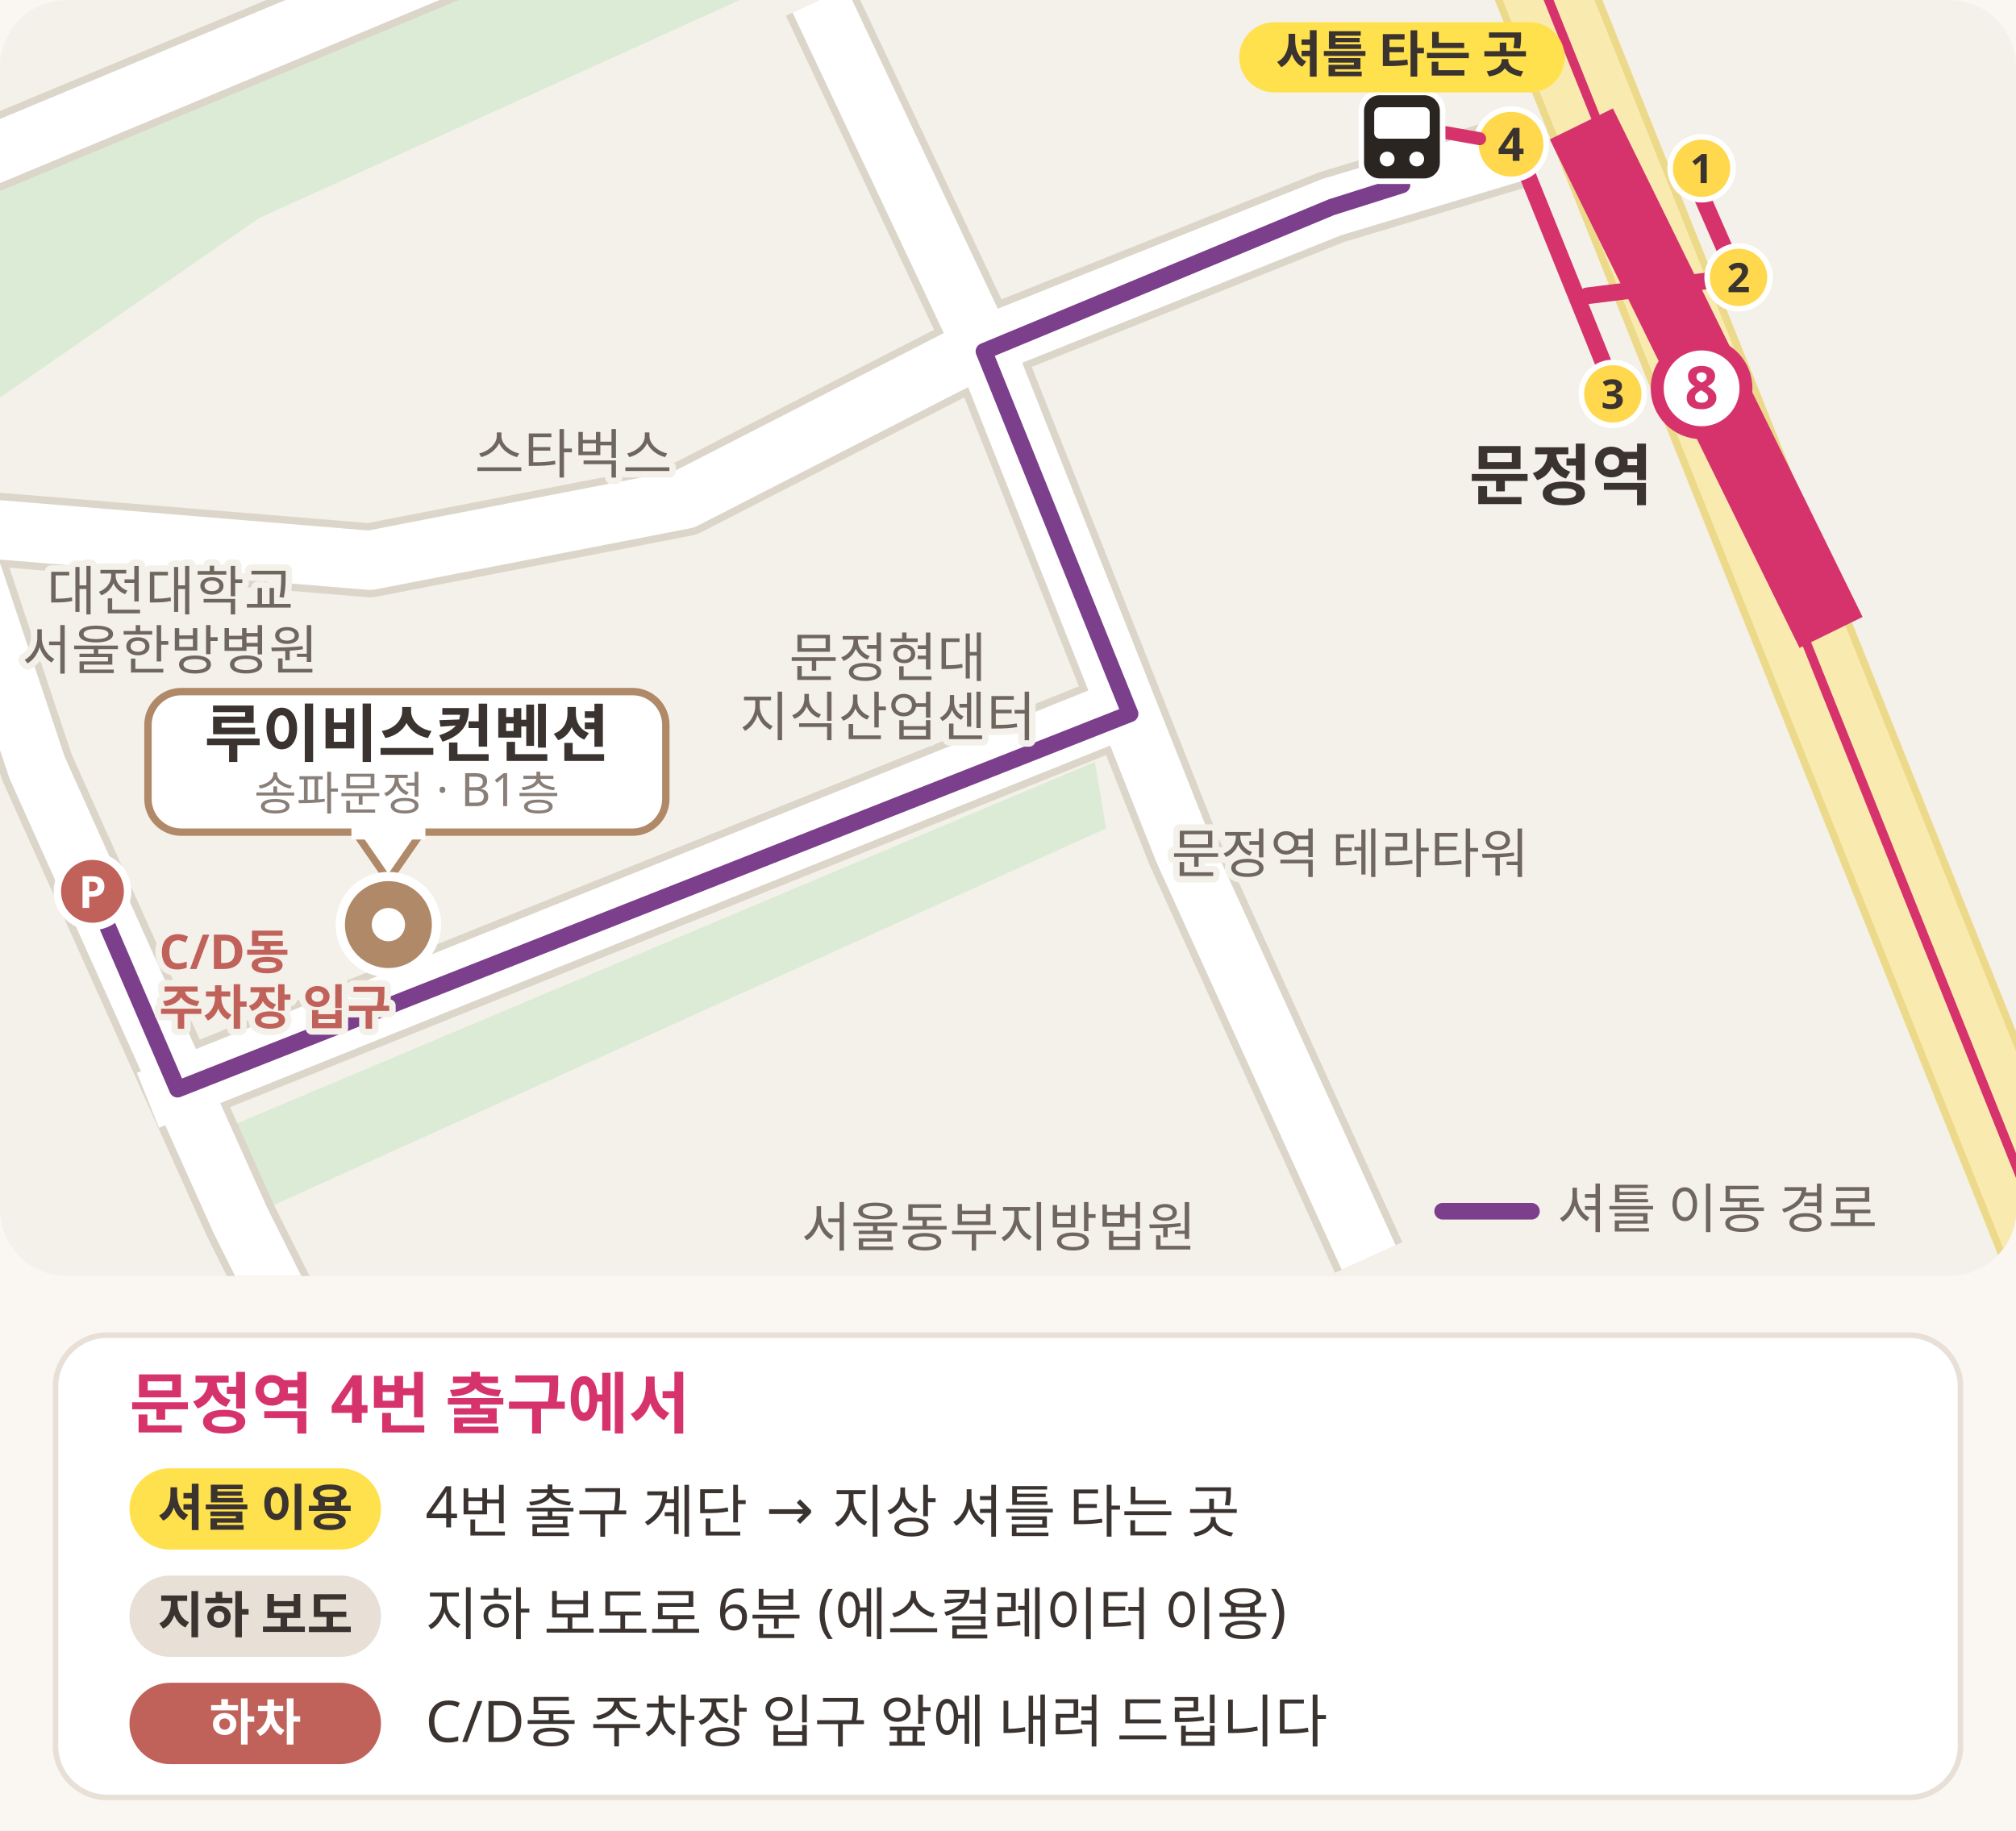
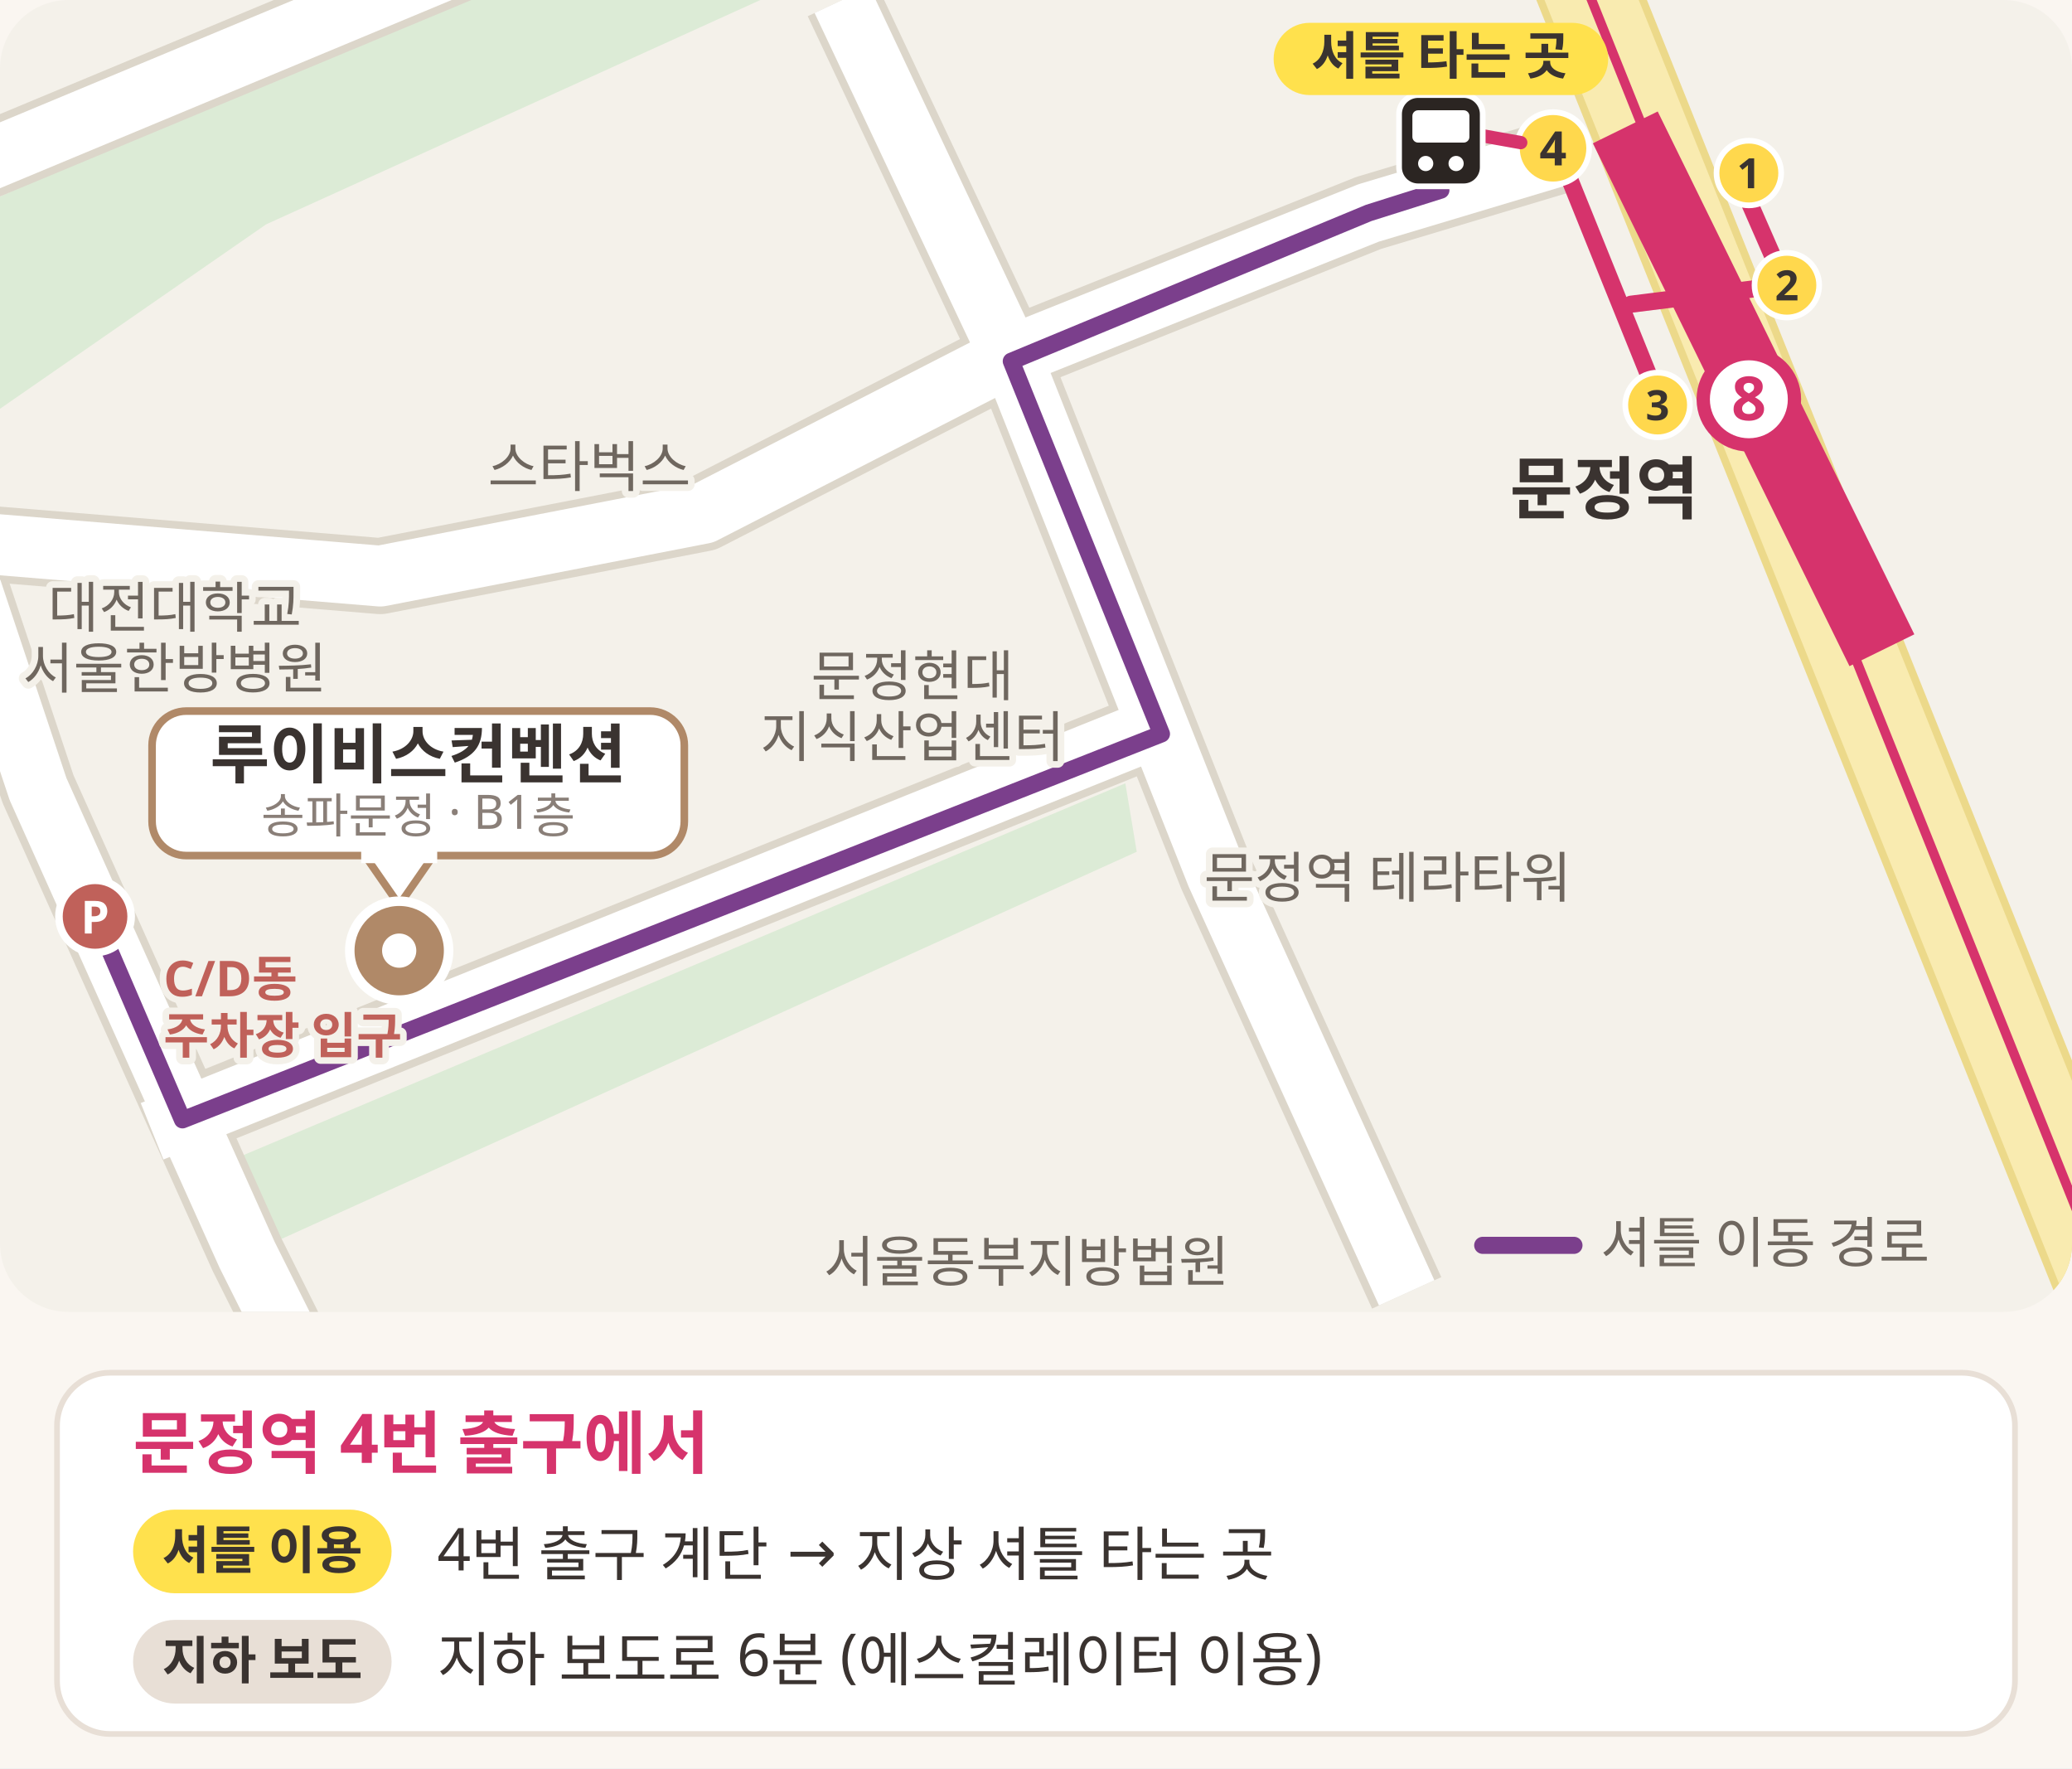
- <svg xmlns="http://www.w3.org/2000/svg" viewBox="560 330 1090 990" role="img" aria-label="루이비스컨벤션 송파문정 약도: 문정역 4번 출구 앞에서 셔틀버스를 타고 C/D동 주차장 입구에서 내립니다">
+ <svg xmlns="http://www.w3.org/2000/svg" viewBox="560 330 1090 930" role="img" aria-label="루이비스컨벤션 송파문정 약도: 문정역 4번 출구 앞에서 셔틀버스를 타고 C/D동 주차장 입구에서 내립니다">
  <defs>
    <clipPath id="mapclip">
      <rect x="560" y="330" width="1090" height="690" rx="36" />
    </clipPath>
  </defs>
  <style>
    text { font-family: "Apple SD Gothic Neo", "Noto Sans KR", "Malgun Gothic", sans-serif; fill: #3a3330; paint-order: stroke; stroke: #f4f1ea; stroke-width: 7px; stroke-linejoin: round; }
    .lm { font-size: 29px; fill: #6f675f; text-anchor: middle; }
    .nostroke { stroke: none; }
  </style>
-   <rect x="560" y="330" width="1090" height="990" fill="#faf6f1" />
+   <rect x="560" y="330" width="1090" height="930" fill="#faf6f1" />
  <g clip-path="url(#mapclip)">
    <rect x="560" y="330" width="1090" height="690" fill="#f4f1ea" />
    <g fill="#dcebd6">
      <polygon points="480,470 950,255 960,330 700,448 560,545" />
      <polygon points="668,946 1152,742 1158,778 694,988" />
    </g>
    <g fill="none" stroke-linejoin="round" stroke-linecap="butt">
      <g stroke="#dcd6ca" stroke-width="40">
        <path d="M300 520 L960 245 L1290 75" />
        <path d="M1003 330 L1095 525 L1200 790 L1300 1010" />
        <path d="M545 640 L580 745 L690 990 L715 1040" />
        <path d="M505 612 L760 633 L930 600 L1090 518 L1280 442 L1380 412" />
        <path d="M640 925 L1165 714" />
      </g>
      <g stroke="#fff" stroke-width="32">
        <path d="M300 520 L960 245 L1290 75" />
        <path d="M1003 330 L1095 525 L1200 790 L1300 1010" />
        <path d="M545 640 L580 745 L690 990 L715 1040" />
        <path d="M505 612 L760 633 L930 600 L1090 518 L1280 442 L1380 412" />
        <path d="M640 925 L1165 714" />
      </g>
    </g>
    <path d="M1318 430 L1280 442 L1092 520 L1171 716 L656 919 L610 812" fill="none" stroke="#fff" stroke-width="17" stroke-linejoin="round" stroke-linecap="round" />
    <path d="M1318 430 L1280 442 L1092 520 L1171 716 L656 919 L610 812" fill="none" stroke="#7b3f8c" stroke-width="9" stroke-linejoin="round" stroke-linecap="round" />
    <path d="M1265 0 L1710 1110" stroke="#ecd98a" stroke-width="54" fill="none" />
    <path d="M1265 0 L1710 1110" stroke="#f9ebb0" stroke-width="46" fill="none" />
    <path d="M1265 0 L1710 1110" stroke="#d6336c" stroke-width="5" fill="none" />
    <path d="M1415 397 L1550 672" stroke="#d6336c" stroke-width="38" fill="none" />
    <path d="M1384 420 L1430 534 M1418 490 L1498 480 M1480 436 L1494 468" stroke="#d6336c" stroke-width="9" fill="none" stroke-linecap="round" />
    <circle cx="1480" cy="540" r="24" fill="#fff" stroke="#d6336c" stroke-width="7" />
    <text class="nostroke" x="1480" y="551" text-anchor="middle" style="font-size:32px;font-weight:700;fill:#d6336c;stroke:none">8</text>
    <text x="1404" y="600" text-anchor="middle" style="font-size:36px;font-weight:700">문정역</text>
    <circle cx="1377" cy="408" r="19" fill="#ffd84d" stroke="#fff" stroke-width="3" />
    <circle cx="1480" cy="421" r="17" fill="#ffd84d" stroke="#fff" stroke-width="3" />
    <circle cx="1500" cy="480" r="17" fill="#ffd84d" stroke="#fff" stroke-width="3" />
    <circle cx="1432" cy="543" r="17" fill="#ffd84d" stroke="#fff" stroke-width="3" />
    <text class="nostroke" x="1377" y="417" text-anchor="middle" style="font-size:25px;font-weight:700;stroke:none">4</text>
    <text class="nostroke" x="1480" y="429" text-anchor="middle" style="font-size:22px;font-weight:700;stroke:none">1</text>
    <text class="nostroke" x="1500" y="488" text-anchor="middle" style="font-size:22px;font-weight:700;stroke:none">2</text>
    <text class="nostroke" x="1432" y="551" text-anchor="middle" style="font-size:22px;font-weight:700;stroke:none">3</text>
    <text class="lm" x="652" y="660">대전대학교</text>
    <text class="lm" x="652" y="692">서울한방병원</text>
    <text class="lm" x="870" y="586">스타벅스</text>
    <text class="lm" x="1040" y="696">문정현대</text>
    <text class="lm" x="1040" y="728">지식산업센터</text>
    <text class="lm" x="1290" y="802">문정역 테라타워</text>
    <text class="lm" x="1100" y="1004">서울동부지방법원</text>
    <path d="M1332 400 L1360 405" stroke="#d6336c" stroke-width="7" stroke-linecap="round" />
    <rect x="1296" y="380" width="44" height="48" rx="10" fill="#2b2522" stroke="#fff" stroke-width="3" />
    <rect x="1303" y="388" width="30" height="17" rx="3" fill="#fff" />
    <circle cx="1310" cy="416" r="4" fill="#fff" />
    <circle cx="1326" cy="416" r="4" fill="#fff" />
    <rect x="1230" y="342" width="176" height="38" rx="19" fill="#ffe14d" />
    <text class="nostroke" x="1318" y="369" text-anchor="middle" style="font-size:27px;font-weight:700;stroke:none">셔틀 타는 곳</text>
    <rect x="640" y="704" width="280" height="76" rx="18" fill="#fff" stroke="#b08968" stroke-width="4" />
    <path d="M752 780 L770 806 L788 780 Z" fill="#fff" stroke="#b08968" stroke-width="4" stroke-linejoin="round" />
    <rect x="750" y="776" width="40" height="8" fill="#fff" />
    <text class="nostroke" x="780" y="739" text-anchor="middle" style="font-size:34px;font-weight:700;stroke:none">루이비스컨벤션</text>
    <text class="nostroke" x="780" y="768" text-anchor="middle" style="font-size:25px;fill:#8a7f78;stroke:none">송파문정 · B1층</text>
    <circle cx="610" cy="812" r="19" fill="#c0615a" stroke="#fff" stroke-width="4" />
    <text class="nostroke" x="610" y="821" text-anchor="middle" style="font-size:24px;font-weight:700;fill:#fff;stroke:none">P</text>
    <text x="646" y="854" style="font-size:26px;font-weight:700;fill:#c0615a">C/D동</text>
    <text x="646" y="884" style="font-size:26px;font-weight:700;fill:#c0615a">주차장 입구</text>
    <circle cx="770" cy="830" r="26" fill="#b08968" stroke="#fff" stroke-width="5" />
    <circle cx="770" cy="830" r="9" fill="#fff" />
    <path d="M1340 985 H1388" stroke="#7b3f8c" stroke-width="9" stroke-linecap="round" />
    <text class="lm" x="1402" y="994" style="text-anchor:start">셔틀 이동 경로</text>
  </g>
-   <rect x="590" y="1052" width="1030" height="250" rx="28" fill="#fff" stroke="#e8dfd6" stroke-width="3" />
+   <rect x="590" y="1052" width="1030" height="190" rx="28" fill="#fff" stroke="#e8dfd6" stroke-width="3" />
  <text class="nostroke" x="630" y="1102" style="font-size:36px;font-weight:700;fill:#d6336c;stroke:none">문정역 4번 출구에서</text>
  <rect x="630" y="1124" width="136" height="44" rx="22" fill="#ffe14d" />
  <text class="nostroke" x="698" y="1155" text-anchor="middle" style="font-size:27px;font-weight:700;stroke:none">셔틀 이용</text>
  <text class="nostroke" x="790" y="1156" style="font-size:31px;stroke:none">4번 출구 계단 → 지상 셔틀 타는 곳</text>
  <rect x="630" y="1182" width="136" height="44" rx="22" fill="#e8dfd6" />
  <text class="nostroke" x="698" y="1213" text-anchor="middle" style="font-size:27px;font-weight:700;stroke:none">지하 보도</text>
  <text class="nostroke" x="790" y="1214" style="font-size:31px;stroke:none">지하 보도로 6분 (에스컬레이터 이용)</text>
-   <rect x="630" y="1240" width="136" height="44" rx="22" fill="#c0615a" />
-   <text class="nostroke" x="698" y="1271" text-anchor="middle" style="font-size:27px;font-weight:700;fill:#fff;stroke:none">하차</text>
-   <text class="nostroke" x="790" y="1272" style="font-size:31px;stroke:none">C/D동 주차장 입구 앞에 내려 드립니다</text>
</svg>
